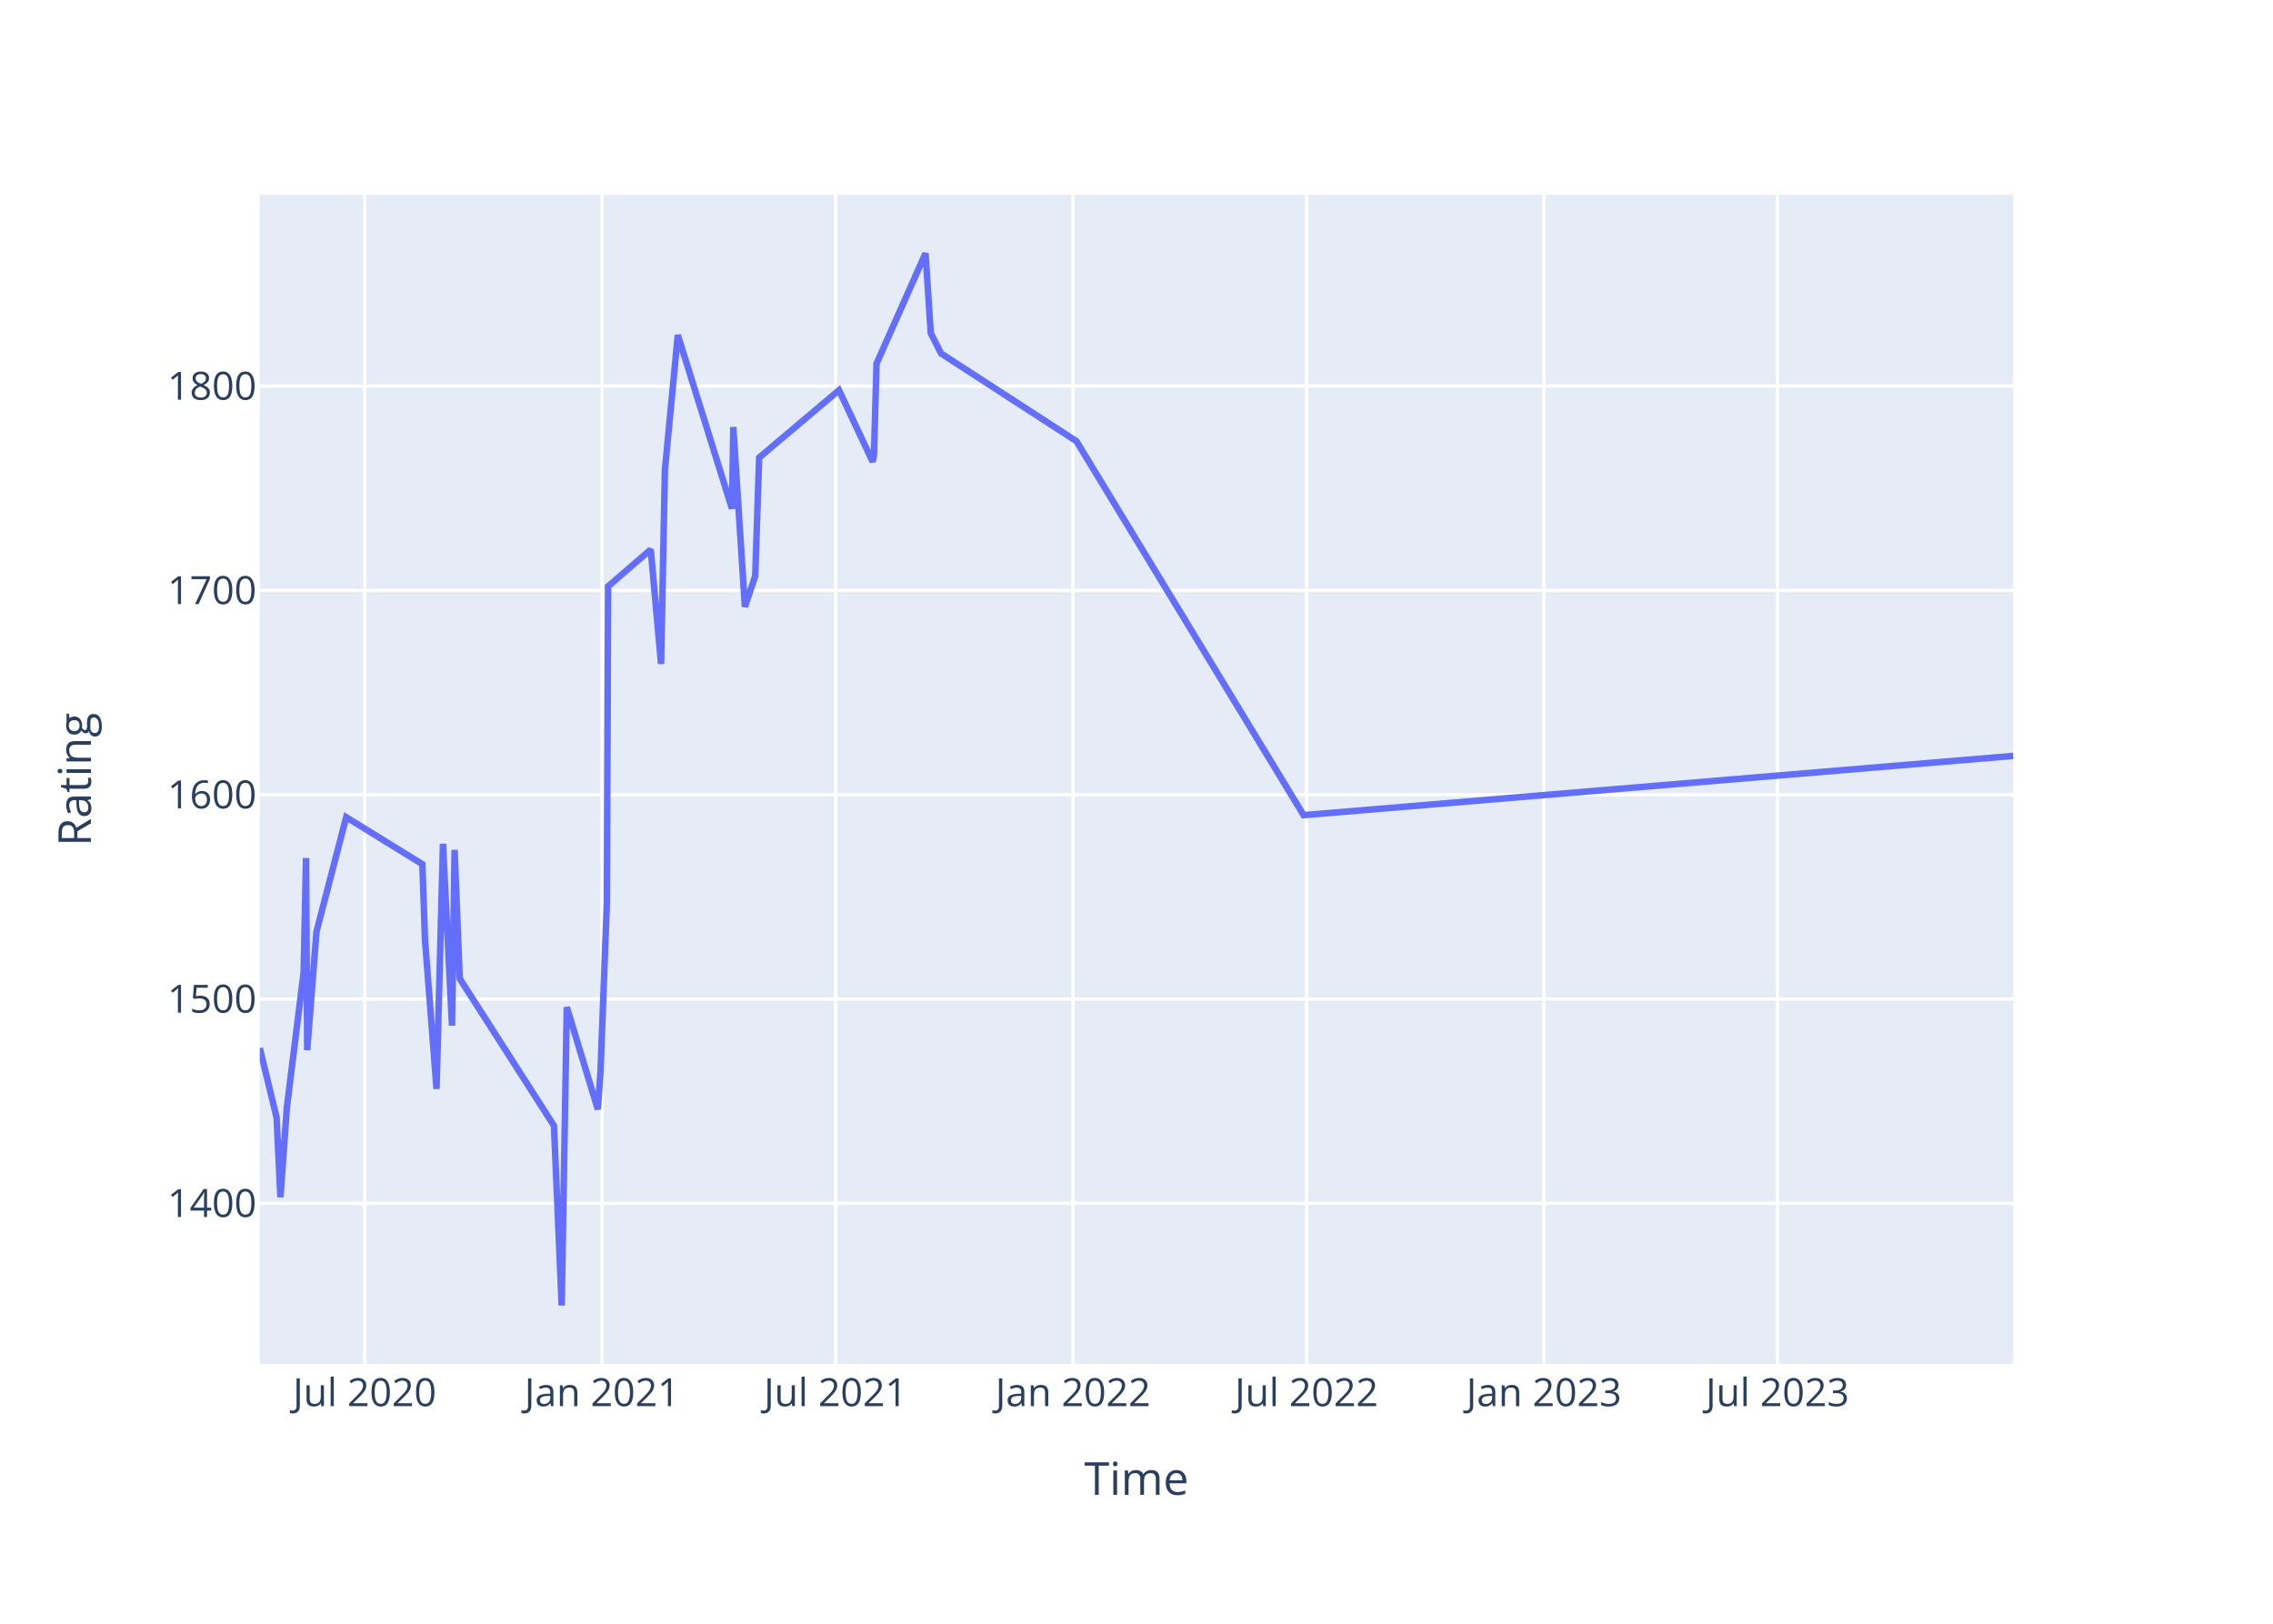
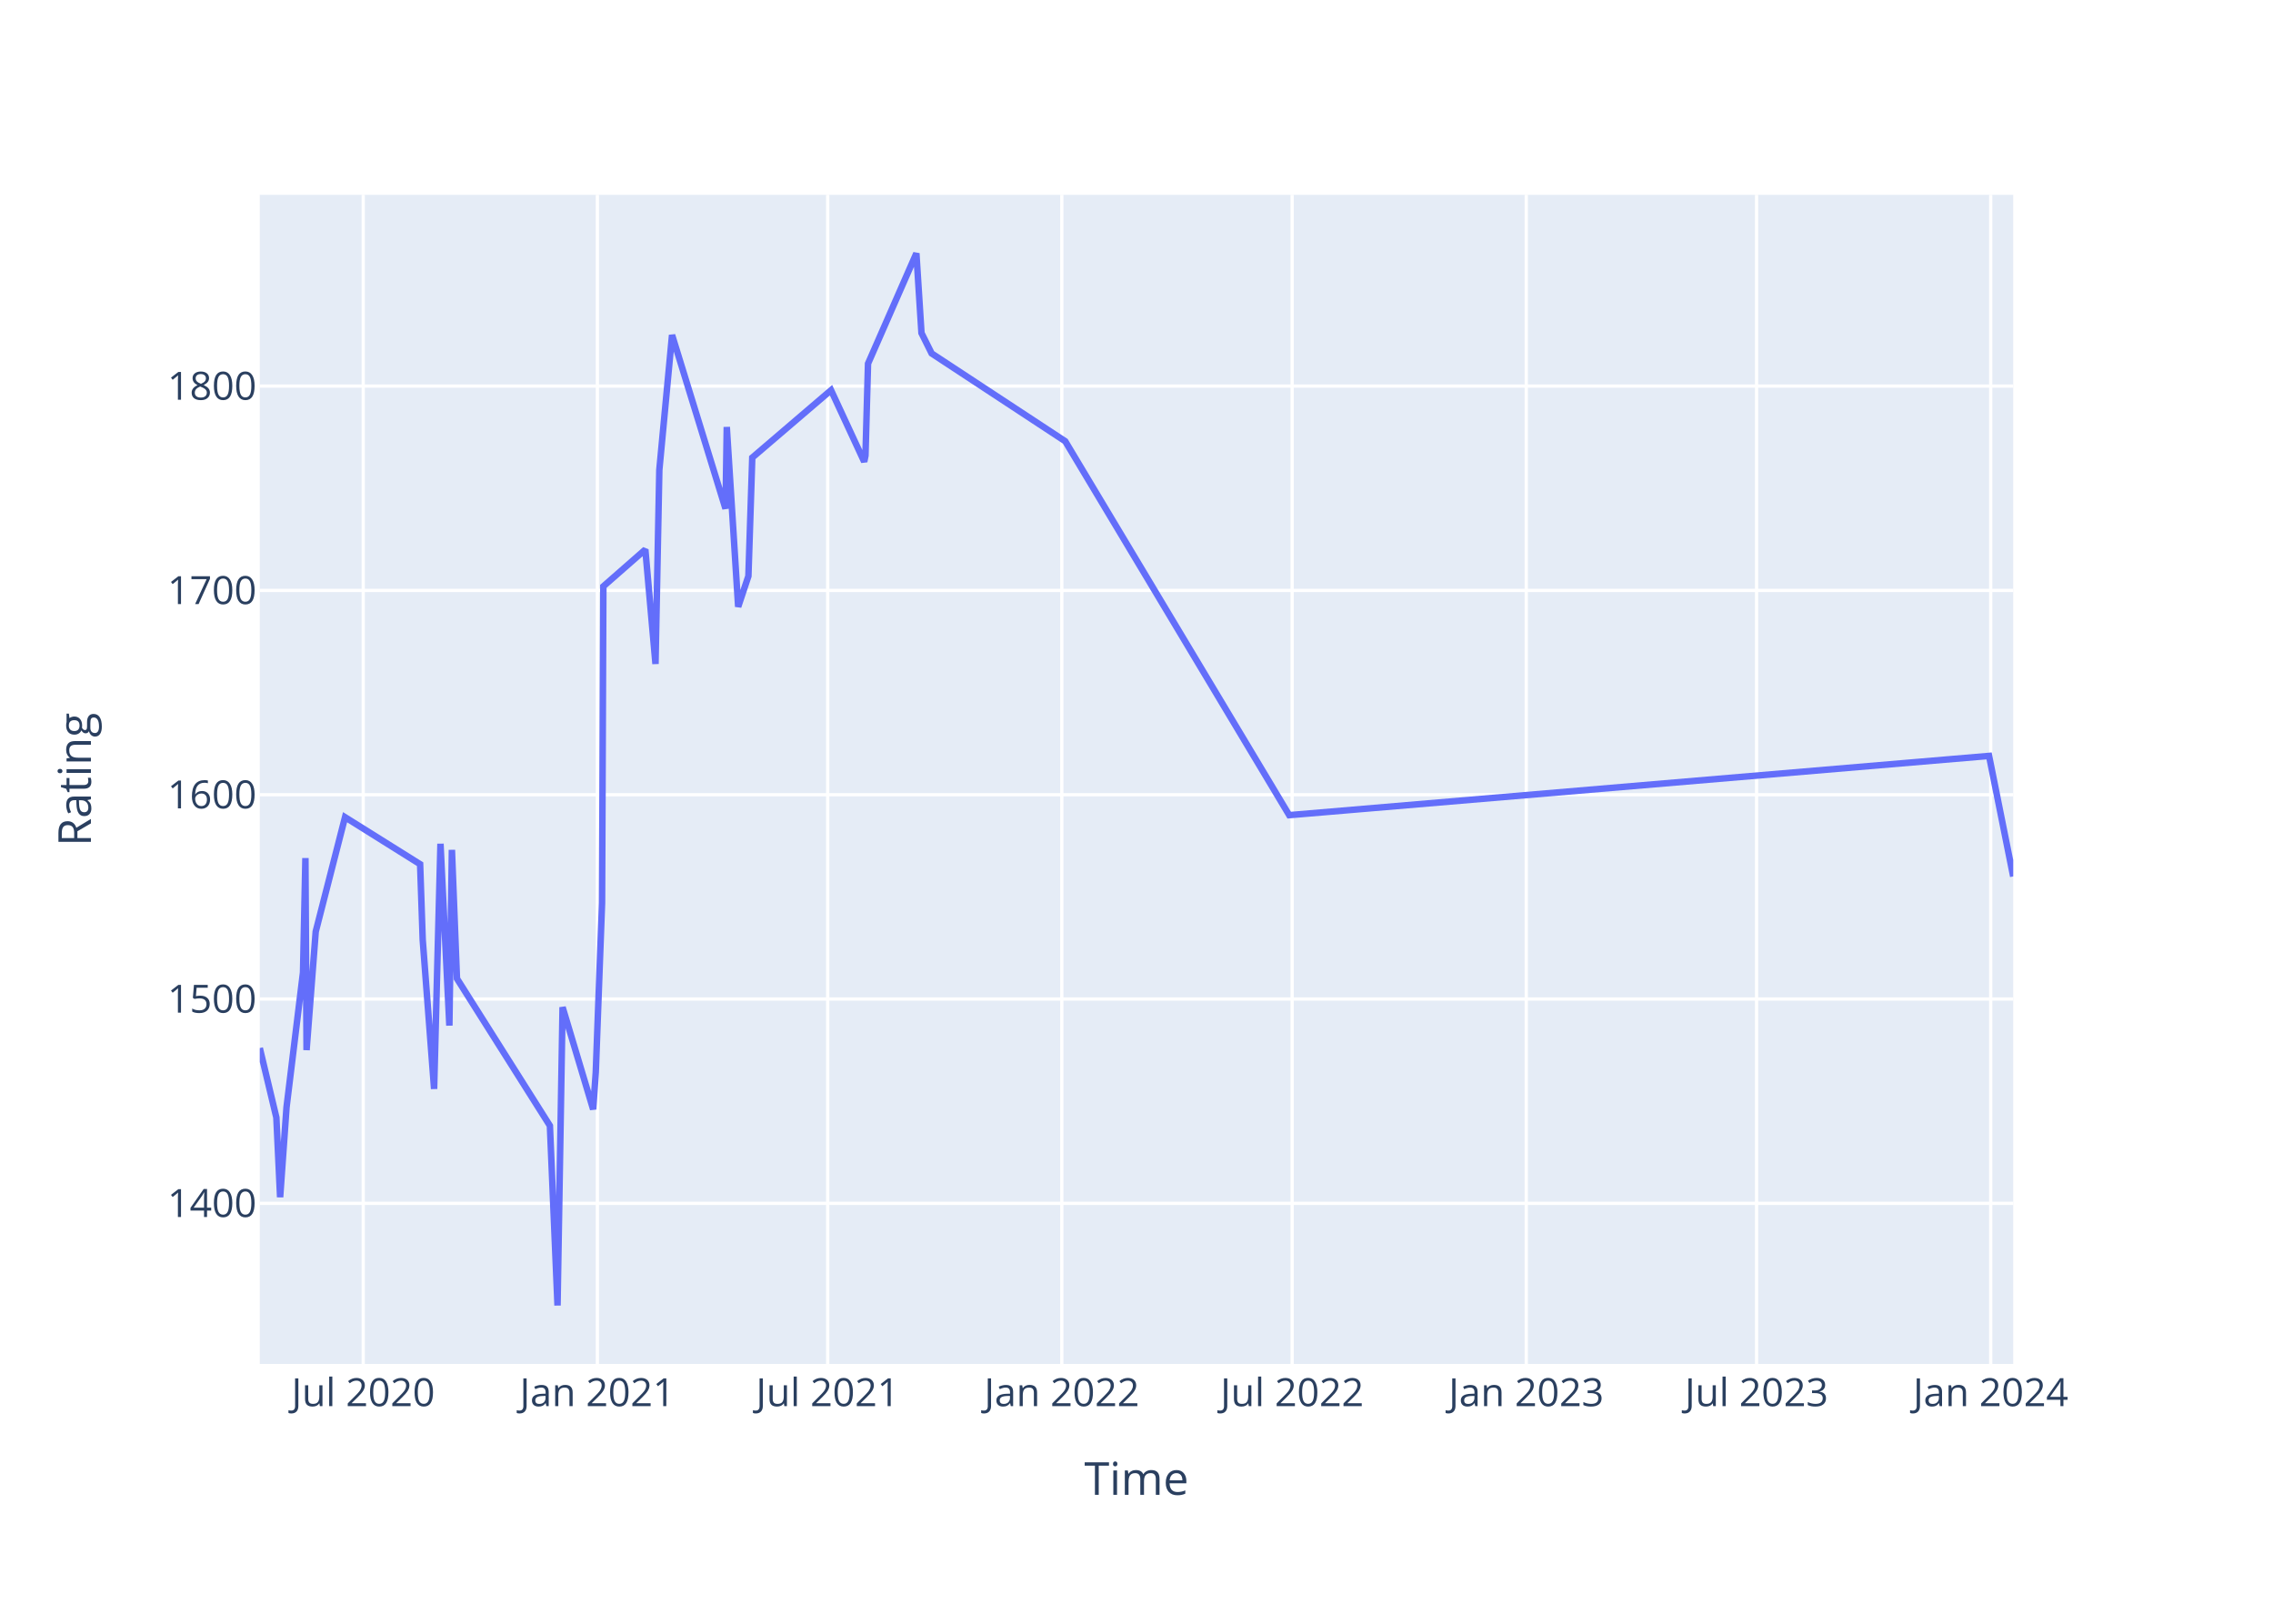
<svg xmlns="http://www.w3.org/2000/svg" class="main-svg" width="700" height="500" style="" viewBox="0 0 700 500">
  <rect x="0" y="0" width="700" height="500" style="fill: rgb(255, 255, 255); fill-opacity: 1;" />
-   <defs id="defs-6b9a95">
+   <defs id="defs-b5a917">
    <g class="clips">
-       <clipPath id="clip6b9a95xyplot" class="plotclip">
+       <clipPath id="clipb5a917xyplot" class="plotclip">
        <rect width="540" height="360" />
      </clipPath>
-       <clipPath class="axesclip" id="clip6b9a95x">
+       <clipPath class="axesclip" id="clipb5a917x">
        <rect x="80" y="0" width="540" height="500" />
      </clipPath>
-       <clipPath class="axesclip" id="clip6b9a95y">
+       <clipPath class="axesclip" id="clipb5a917y">
        <rect x="0" y="60" width="700" height="360" />
      </clipPath>
-       <clipPath class="axesclip" id="clip6b9a95xy">
+       <clipPath class="axesclip" id="clipb5a917xy">
        <rect x="80" y="60" width="540" height="360" />
      </clipPath>
    </g>
    <g class="gradients" />
    <g class="patterns" />
  </defs>
  <g class="bglayer">
    <rect class="bg" x="80" y="60" width="540" height="360" style="fill: rgb(229, 236, 246); fill-opacity: 1; stroke-width: 0;" />
  </g>
  <g class="layer-below">
    <g class="imagelayer" />
    <g class="shapelayer" />
  </g>
  <g class="cartesianlayer">
    <g class="subplot xy">
      <g class="layer-subplot">
        <g class="shapelayer" />
        <g class="imagelayer" />
      </g>
      <g class="minor-gridlayer">
        <g class="x" />
        <g class="y" />
      </g>
      <g class="gridlayer">
        <g class="x">
-           <path class="xgrid crisp" transform="translate(112.31,0)" d="M0,60v360" style="stroke: rgb(255, 255, 255); stroke-opacity: 1; stroke-width: 1px;" />
-           <path class="xgrid crisp" transform="translate(185.42,0)" d="M0,60v360" style="stroke: rgb(255, 255, 255); stroke-opacity: 1; stroke-width: 1px;" />
-           <path class="xgrid crisp" transform="translate(257.34,0)" d="M0,60v360" style="stroke: rgb(255, 255, 255); stroke-opacity: 1; stroke-width: 1px;" />
-           <path class="xgrid crisp" transform="translate(330.45,0)" d="M0,60v360" style="stroke: rgb(255, 255, 255); stroke-opacity: 1; stroke-width: 1px;" />
-           <path class="xgrid crisp" transform="translate(402.37,0)" d="M0,60v360" style="stroke: rgb(255, 255, 255); stroke-opacity: 1; stroke-width: 1px;" />
-           <path class="xgrid crisp" transform="translate(475.48,0)" d="M0,60v360" style="stroke: rgb(255, 255, 255); stroke-opacity: 1; stroke-width: 1px;" />
-           <path class="xgrid crisp" transform="translate(547.4,0)" d="M0,60v360" style="stroke: rgb(255, 255, 255); stroke-opacity: 1; stroke-width: 1px;" />
+           <path class="xgrid crisp" transform="translate(111.86,0)" d="M0,60v360" style="stroke: rgb(255, 255, 255); stroke-opacity: 1; stroke-width: 1px;" />
+           <path class="xgrid crisp" transform="translate(183.97,0)" d="M0,60v360" style="stroke: rgb(255, 255, 255); stroke-opacity: 1; stroke-width: 1px;" />
+           <path class="xgrid crisp" transform="translate(254.9,0)" d="M0,60v360" style="stroke: rgb(255, 255, 255); stroke-opacity: 1; stroke-width: 1px;" />
+           <path class="xgrid crisp" transform="translate(327,0)" d="M0,60v360" style="stroke: rgb(255, 255, 255); stroke-opacity: 1; stroke-width: 1px;" />
+           <path class="xgrid crisp" transform="translate(397.93,0)" d="M0,60v360" style="stroke: rgb(255, 255, 255); stroke-opacity: 1; stroke-width: 1px;" />
+           <path class="xgrid crisp" transform="translate(470.03,0)" d="M0,60v360" style="stroke: rgb(255, 255, 255); stroke-opacity: 1; stroke-width: 1px;" />
+           <path class="xgrid crisp" transform="translate(540.96,0)" d="M0,60v360" style="stroke: rgb(255, 255, 255); stroke-opacity: 1; stroke-width: 1px;" />
+           <path class="xgrid crisp" transform="translate(613.07,0)" d="M0,60v360" style="stroke: rgb(255, 255, 255); stroke-opacity: 1; stroke-width: 1px;" />
        </g>
        <g class="y">
          <path class="ygrid crisp" transform="translate(0,370.54)" d="M80,0h540" style="stroke: rgb(255, 255, 255); stroke-opacity: 1; stroke-width: 1px;" />
          <path class="ygrid crisp" transform="translate(0,307.63)" d="M80,0h540" style="stroke: rgb(255, 255, 255); stroke-opacity: 1; stroke-width: 1px;" />
          <path class="ygrid crisp" transform="translate(0,244.72)" d="M80,0h540" style="stroke: rgb(255, 255, 255); stroke-opacity: 1; stroke-width: 1px;" />
          <path class="ygrid crisp" transform="translate(0,181.81)" d="M80,0h540" style="stroke: rgb(255, 255, 255); stroke-opacity: 1; stroke-width: 1px;" />
          <path class="ygrid crisp" transform="translate(0,118.89)" d="M80,0h540" style="stroke: rgb(255, 255, 255); stroke-opacity: 1; stroke-width: 1px;" />
        </g>
      </g>
      <g class="zerolinelayer" />
      <path class="xlines-below" />
      <path class="ylines-below" />
      <g class="overlines-below" />
      <g class="xaxislayer-below" />
      <g class="yaxislayer-below" />
      <g class="overaxes-below" />
-       <g class="plot" transform="translate(80,60)" clip-path="url(#clip6b9a95xyplot)">
+       <g class="plot" transform="translate(80,60)" clip-path="url(#clipb5a917xyplot)">
        <g class="scatterlayer mlayer">
-           <g class="trace scatter trace8c6fff" style="stroke-miterlimit: 2; opacity: 1;">
+           <g class="trace scatter traceac865b" style="stroke-miterlimit: 2; opacity: 1;">
            <g class="fills" />
            <g class="errorbars" />
            <g class="lines">
-               <path class="js-line" d="M0,262.73L5.18,284.12L6.36,308.66L8.35,280.97L13.51,239.45L14.25,204.22L14.61,263.36L17.47,226.87L26.62,191.64L50.07,206.11L50.88,229.39L54.44,275.31L56.42,199.82L59.2,255.81L60,201.7L61.58,241.34L90.6,286.64L92.98,342L94.55,250.15L104.11,281.6L104.92,270.28L106.89,218.06L107.28,120.55L120.4,109.22L123.58,144.45L124.77,84.69L128.74,43.17L145.43,96.64L145.83,71.48L149.39,126.84L152.58,117.4L153.79,80.91L178.38,60.15L188.74,82.17L189.14,80.28L189.94,51.97L205.03,18L206.63,42.54L209.8,48.83L251.53,75.88L321.46,191.01L540,172.77" style="vector-effect: none; fill: none; stroke: rgb(99, 110, 250); stroke-opacity: 1; stroke-width: 2px; opacity: 1;" />
+               <path class="js-line" d="M0,262.73L5.11,284.12L6.27,308.66L8.24,280.97L13.32,239.45L14.06,204.22L14.41,263.36L17.23,226.87L26.26,191.64L49.38,206.11L50.18,229.39L53.69,275.31L55.65,199.82L58.39,255.81L59.17,201.7L60.73,241.34L89.35,286.64L91.7,342L93.25,250.15L102.67,281.6L103.47,270.28L105.41,218.06L105.81,120.55L118.74,109.22L121.87,144.45L123.05,84.69L126.97,43.17L143.43,96.64L143.82,71.48L147.33,126.84L150.48,117.4L151.67,80.91L175.93,60.15L186.14,82.17L186.53,80.28L187.32,51.97L202.21,18L203.78,42.54L206.91,48.83L248.06,75.88L317.03,191.01L532.56,172.77L540,209.88" style="vector-effect: none; fill: none; stroke: rgb(99, 110, 250); stroke-opacity: 1; stroke-width: 2px; opacity: 1;" />
            </g>
            <g class="points" />
            <g class="text" />
          </g>
        </g>
      </g>
      <g class="overplot" />
      <path class="xlines-above crisp" d="M0,0" style="fill: none;" />
      <path class="ylines-above crisp" d="M0,0" style="fill: none;" />
      <g class="overlines-above" />
      <g class="xaxislayer-above">
        <g class="xtick">
-           <text text-anchor="middle" x="0" y="433" transform="translate(112.31,0)" style="font-family: 'Open Sans', verdana, arial, sans-serif; font-size: 12px; fill: rgb(42, 63, 95); fill-opacity: 1; white-space: pre; opacity: 1;">Jul 2020</text>
+           <text text-anchor="middle" x="0" y="433" transform="translate(111.86,0)" style="font-family: 'Open Sans', verdana, arial, sans-serif; font-size: 12px; fill: rgb(42, 63, 95); fill-opacity: 1; white-space: pre; opacity: 1;">Jul 2020</text>
        </g>
        <g class="xtick">
-           <text text-anchor="middle" x="0" y="433" style="font-family: 'Open Sans', verdana, arial, sans-serif; font-size: 12px; fill: rgb(42, 63, 95); fill-opacity: 1; white-space: pre; opacity: 1;" transform="translate(185.42,0)">Jan 2021</text>
+           <text text-anchor="middle" x="0" y="433" style="font-family: 'Open Sans', verdana, arial, sans-serif; font-size: 12px; fill: rgb(42, 63, 95); fill-opacity: 1; white-space: pre; opacity: 1;" transform="translate(183.97,0)">Jan 2021</text>
        </g>
        <g class="xtick">
-           <text text-anchor="middle" x="0" y="433" style="font-family: 'Open Sans', verdana, arial, sans-serif; font-size: 12px; fill: rgb(42, 63, 95); fill-opacity: 1; white-space: pre; opacity: 1;" transform="translate(257.34,0)">Jul 2021</text>
+           <text text-anchor="middle" x="0" y="433" style="font-family: 'Open Sans', verdana, arial, sans-serif; font-size: 12px; fill: rgb(42, 63, 95); fill-opacity: 1; white-space: pre; opacity: 1;" transform="translate(254.9,0)">Jul 2021</text>
        </g>
        <g class="xtick">
-           <text text-anchor="middle" x="0" y="433" style="font-family: 'Open Sans', verdana, arial, sans-serif; font-size: 12px; fill: rgb(42, 63, 95); fill-opacity: 1; white-space: pre; opacity: 1;" transform="translate(330.45,0)">Jan 2022</text>
+           <text text-anchor="middle" x="0" y="433" style="font-family: 'Open Sans', verdana, arial, sans-serif; font-size: 12px; fill: rgb(42, 63, 95); fill-opacity: 1; white-space: pre; opacity: 1;" transform="translate(327,0)">Jan 2022</text>
        </g>
        <g class="xtick">
-           <text text-anchor="middle" x="0" y="433" style="font-family: 'Open Sans', verdana, arial, sans-serif; font-size: 12px; fill: rgb(42, 63, 95); fill-opacity: 1; white-space: pre; opacity: 1;" transform="translate(402.37,0)">Jul 2022</text>
+           <text text-anchor="middle" x="0" y="433" style="font-family: 'Open Sans', verdana, arial, sans-serif; font-size: 12px; fill: rgb(42, 63, 95); fill-opacity: 1; white-space: pre; opacity: 1;" transform="translate(397.93,0)">Jul 2022</text>
        </g>
        <g class="xtick">
-           <text text-anchor="middle" x="0" y="433" style="font-family: 'Open Sans', verdana, arial, sans-serif; font-size: 12px; fill: rgb(42, 63, 95); fill-opacity: 1; white-space: pre; opacity: 1;" transform="translate(475.48,0)">Jan 2023</text>
+           <text text-anchor="middle" x="0" y="433" style="font-family: 'Open Sans', verdana, arial, sans-serif; font-size: 12px; fill: rgb(42, 63, 95); fill-opacity: 1; white-space: pre; opacity: 1;" transform="translate(470.03,0)">Jan 2023</text>
        </g>
        <g class="xtick">
-           <text text-anchor="middle" x="0" y="433" style="font-family: 'Open Sans', verdana, arial, sans-serif; font-size: 12px; fill: rgb(42, 63, 95); fill-opacity: 1; white-space: pre; opacity: 1;" transform="translate(547.4,0)">Jul 2023</text>
+           <text text-anchor="middle" x="0" y="433" style="font-family: 'Open Sans', verdana, arial, sans-serif; font-size: 12px; fill: rgb(42, 63, 95); fill-opacity: 1; white-space: pre; opacity: 1;" transform="translate(540.96,0)">Jul 2023</text>
+         </g>
+         <g class="xtick">
+           <text text-anchor="middle" x="0" y="433" style="font-family: 'Open Sans', verdana, arial, sans-serif; font-size: 12px; fill: rgb(42, 63, 95); fill-opacity: 1; white-space: pre; opacity: 1;" transform="translate(613.07,0)">Jan 2024</text>
        </g>
      </g>
      <g class="yaxislayer-above">
        <g class="ytick">
          <text text-anchor="end" x="79" y="4.2" transform="translate(0,370.54)" style="font-family: 'Open Sans', verdana, arial, sans-serif; font-size: 12px; fill: rgb(42, 63, 95); fill-opacity: 1; white-space: pre; opacity: 1;">1400</text>
        </g>
        <g class="ytick">
          <text text-anchor="end" x="79" y="4.2" style="font-family: 'Open Sans', verdana, arial, sans-serif; font-size: 12px; fill: rgb(42, 63, 95); fill-opacity: 1; white-space: pre; opacity: 1;" transform="translate(0,307.63)">1500</text>
        </g>
        <g class="ytick">
          <text text-anchor="end" x="79" y="4.2" style="font-family: 'Open Sans', verdana, arial, sans-serif; font-size: 12px; fill: rgb(42, 63, 95); fill-opacity: 1; white-space: pre; opacity: 1;" transform="translate(0,244.72)">1600</text>
        </g>
        <g class="ytick">
          <text text-anchor="end" x="79" y="4.2" style="font-family: 'Open Sans', verdana, arial, sans-serif; font-size: 12px; fill: rgb(42, 63, 95); fill-opacity: 1; white-space: pre; opacity: 1;" transform="translate(0,181.81)">1700</text>
        </g>
        <g class="ytick">
          <text text-anchor="end" x="79" y="4.2" style="font-family: 'Open Sans', verdana, arial, sans-serif; font-size: 12px; fill: rgb(42, 63, 95); fill-opacity: 1; white-space: pre; opacity: 1;" transform="translate(0,118.89)">1800</text>
        </g>
      </g>
      <g class="overaxes-above" />
    </g>
  </g>
  <g class="polarlayer" />
  <g class="smithlayer" />
  <g class="ternarylayer" />
  <g class="geolayer" />
  <g class="funnelarealayer" />
  <g class="pielayer" />
  <g class="iciclelayer" />
  <g class="treemaplayer" />
  <g class="sunburstlayer" />
  <g class="glimages" />
-   <defs id="topdefs-6b9a95">
+   <defs id="topdefs-b5a917">
    <g class="clips" />
  </defs>
  <g class="layer-above">
    <g class="imagelayer" />
    <g class="shapelayer" />
  </g>
  <g class="infolayer">
    <g class="g-gtitle" />
    <g class="g-xtitle">
      <text class="xtitle" x="350" y="460.3" text-anchor="middle" style="font-family: 'Open Sans', verdana, arial, sans-serif; font-size: 14px; fill: rgb(42, 63, 95); opacity: 1; font-weight: normal; white-space: pre;">Time</text>
    </g>
    <g class="g-ytitle">
      <text class="ytitle" transform="rotate(-90,27.99688,240)" x="27.997" y="240" text-anchor="middle" style="font-family: 'Open Sans', verdana, arial, sans-serif; font-size: 14px; fill: rgb(42, 63, 95); opacity: 1; font-weight: normal; white-space: pre;">Rating</text>
    </g>
  </g>
</svg>
